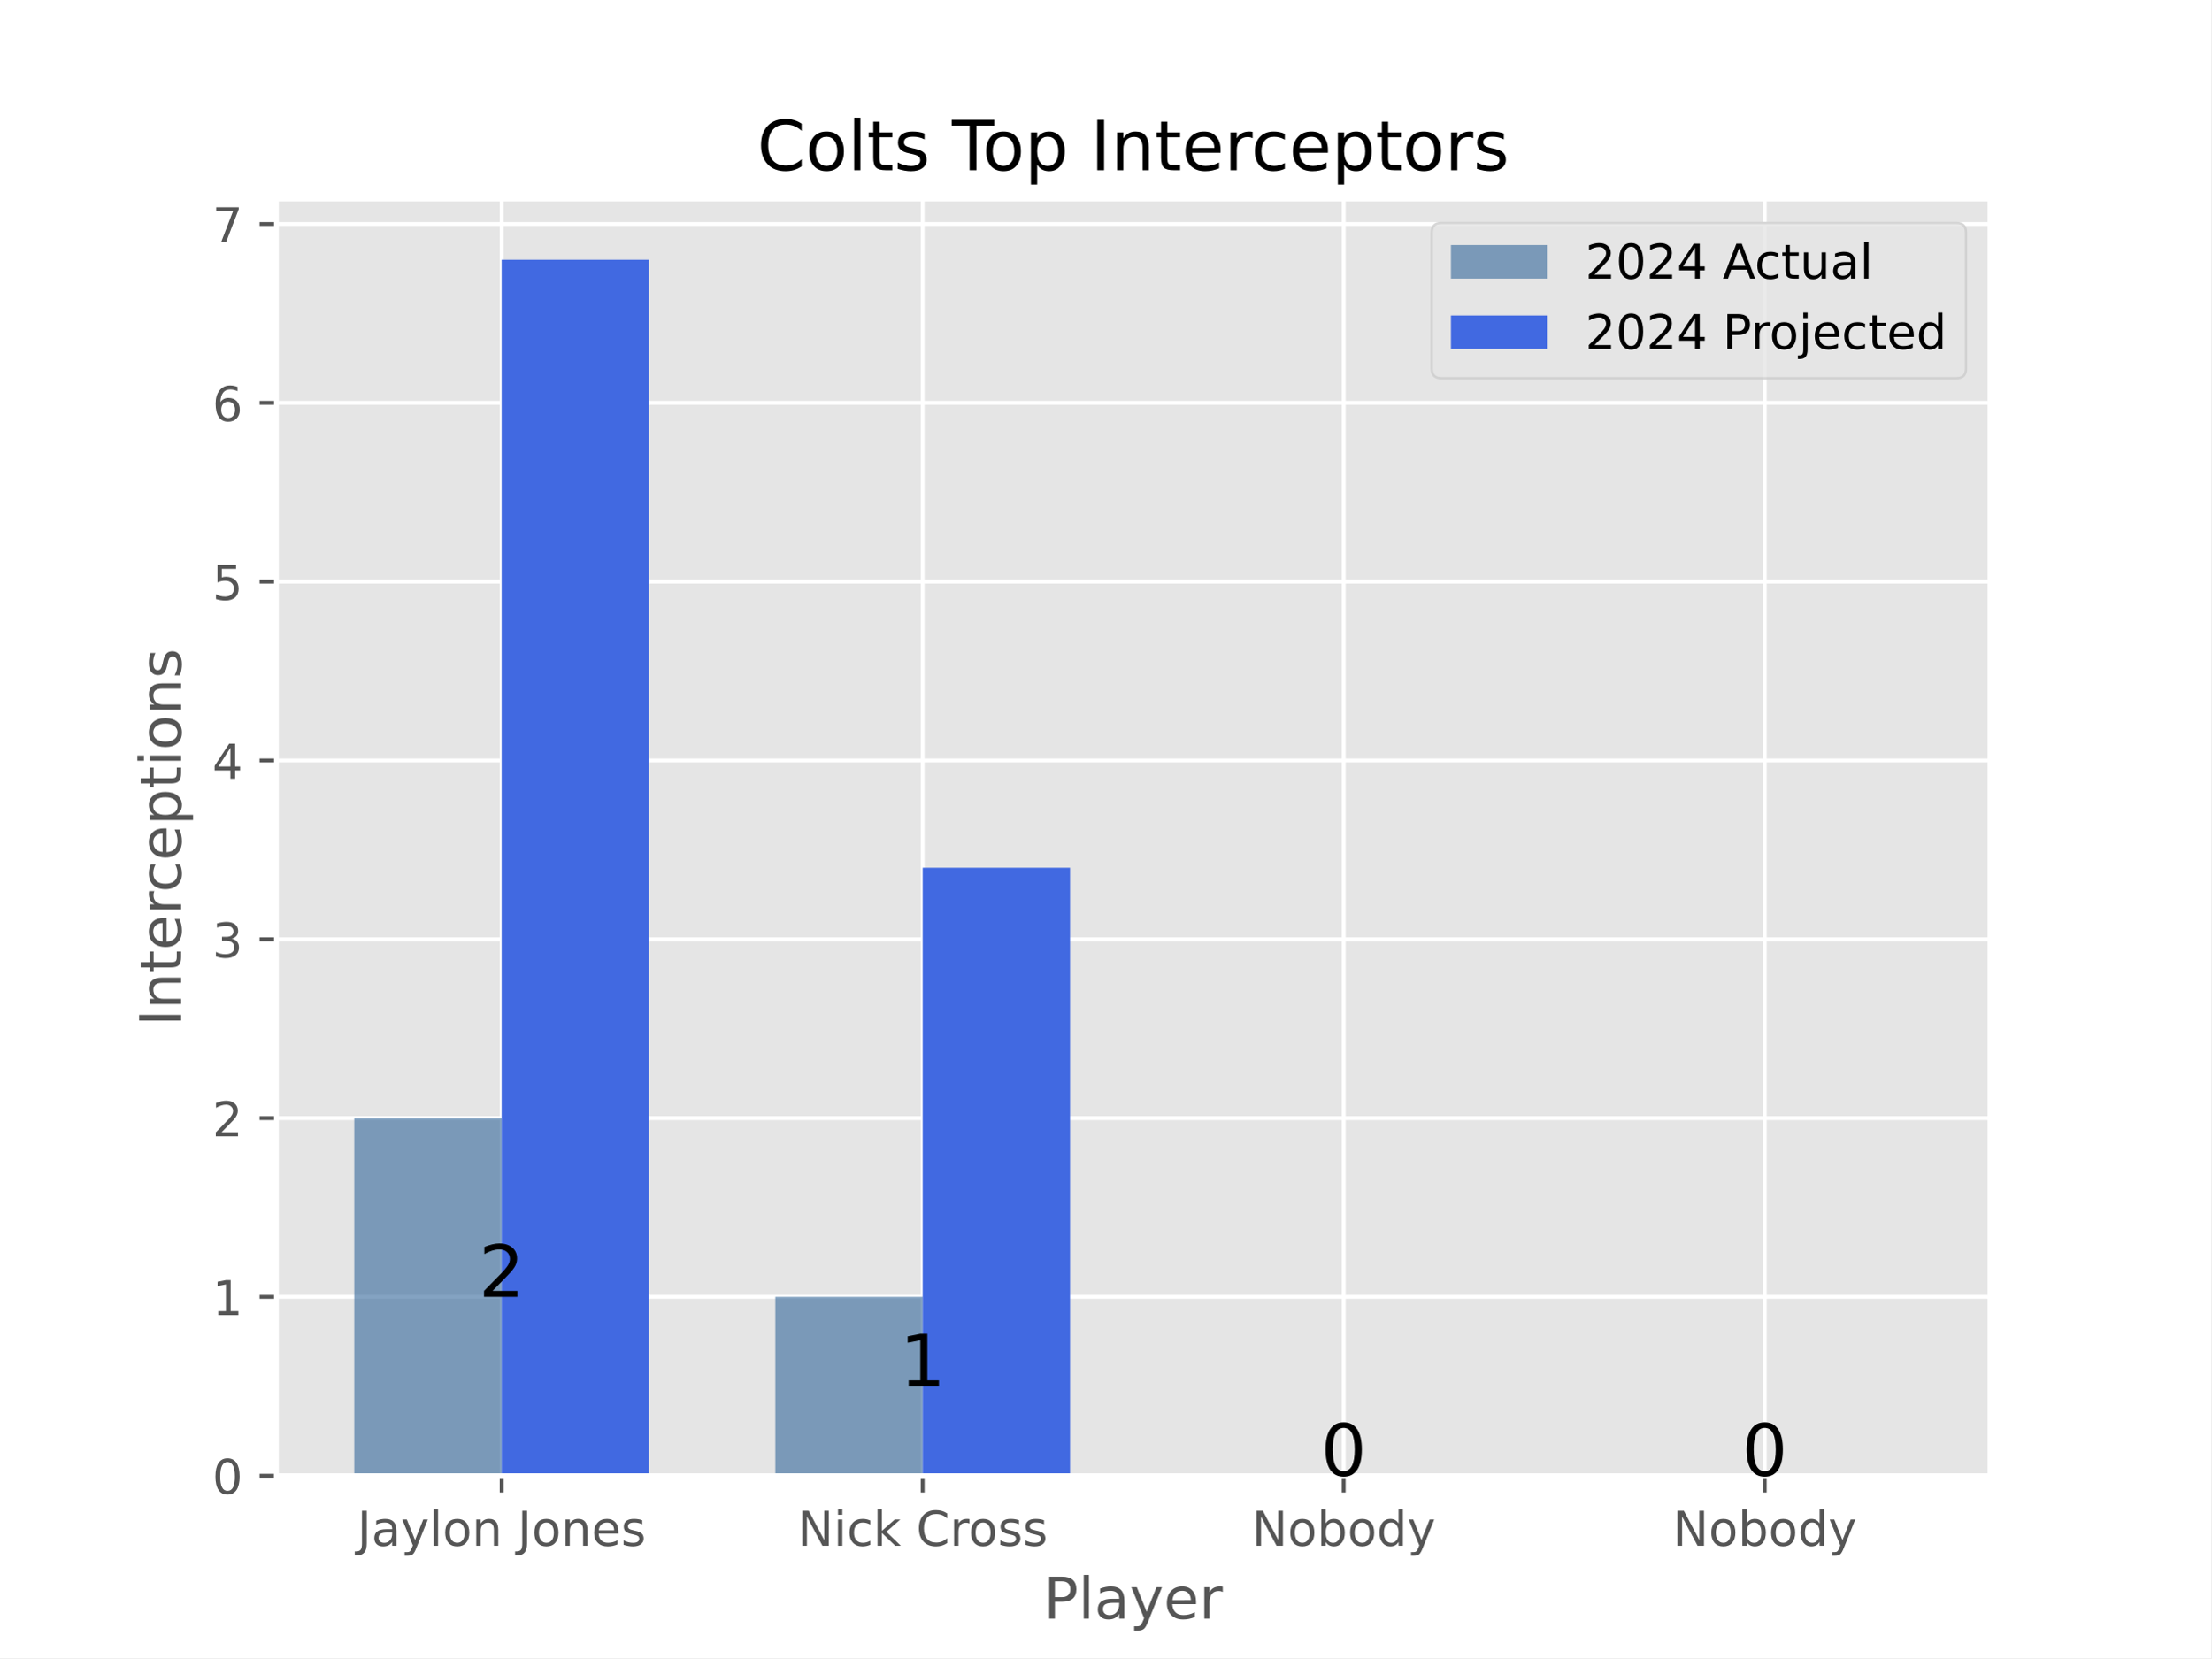
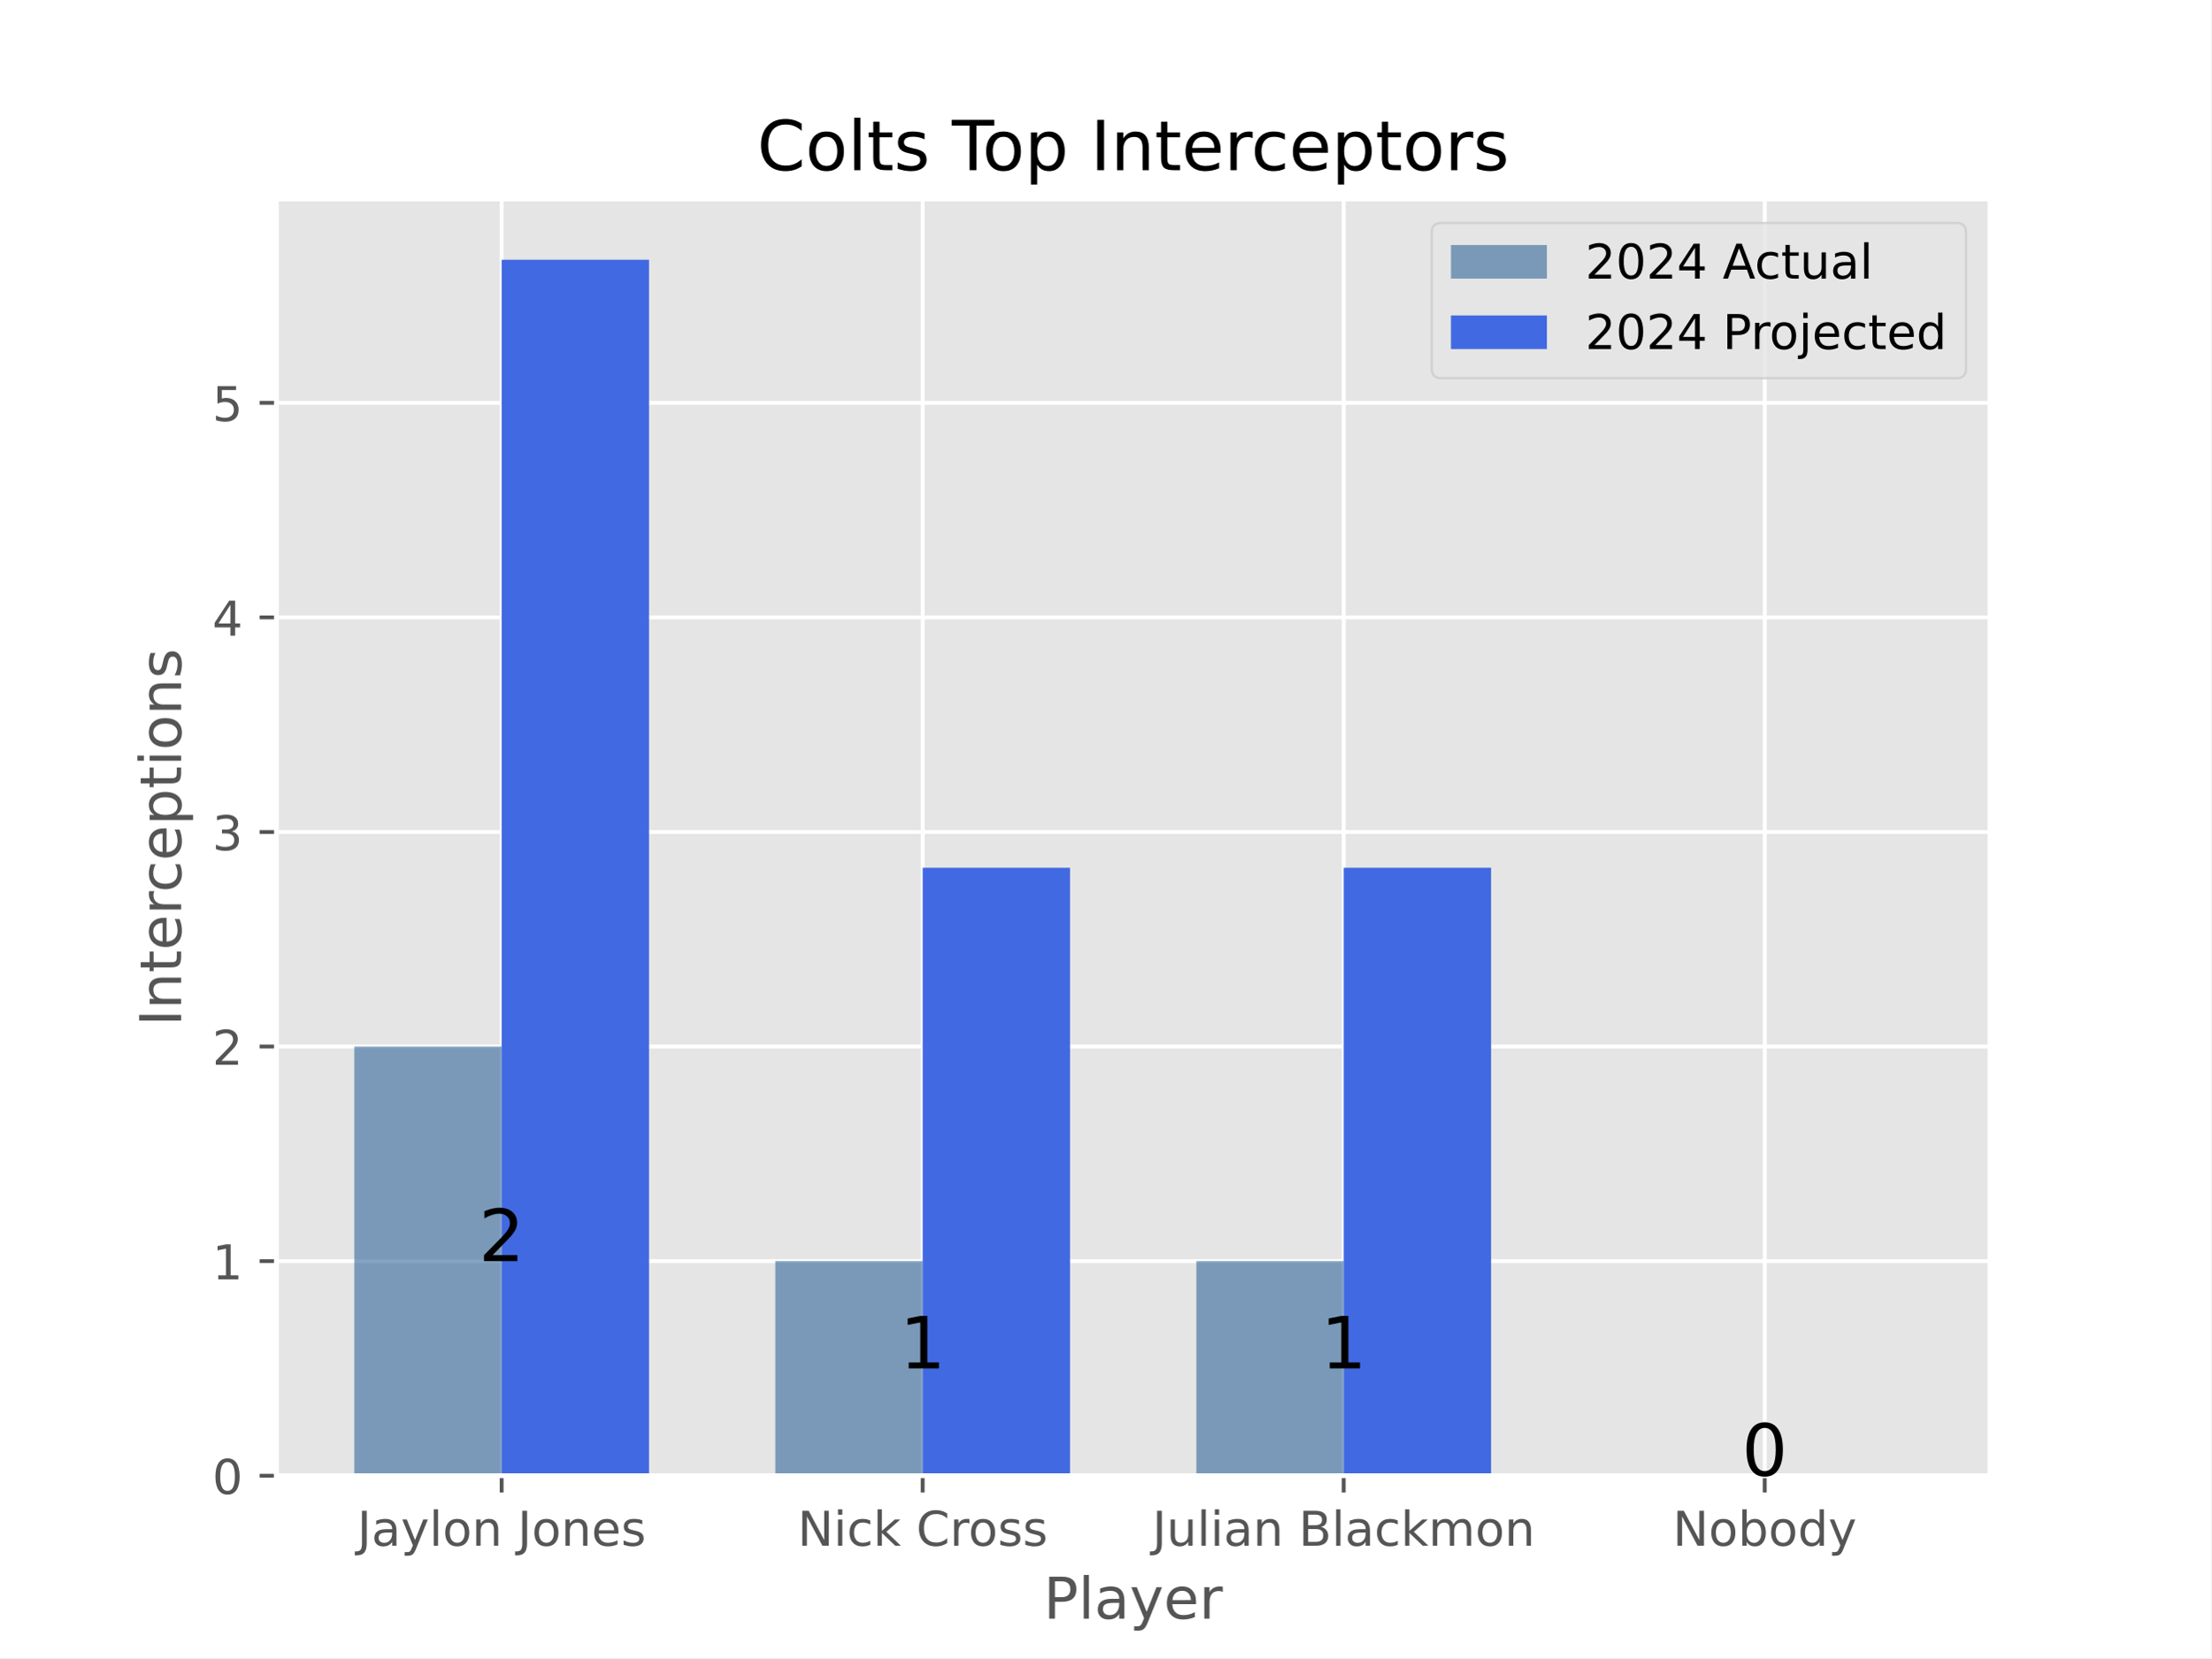
<svg xmlns="http://www.w3.org/2000/svg" xmlns:xlink="http://www.w3.org/1999/xlink" width="460.8pt" height="345.6pt" viewBox="0 0 460.8 345.6" version="1.1">
  <defs>
    <style type="text/css">*{stroke-linejoin: round; stroke-linecap: butt}</style>
  </defs>
  <g id="figure_1">
    <g id="patch_1">
      <path d="M 0 345.6  L 460.8 345.6  L 460.8 0  L 0 0  z " style="fill: #ffffff" />
    </g>
    <g id="axes_1">
      <g id="patch_2">
        <path d="M 57.6 307.584  L 414.72 307.584  L 414.72 41.472  L 57.6 41.472  z " style="fill: #e5e5e5" />
      </g>
      <g id="matplotlib.axis_1">
        <g id="xtick_1">
          <g id="line2d_1">
-             <path d="M 104.543 307.584  L 104.543 41.472  " clip-path="url(#pe5345d4853)" style="fill: none; stroke: #ffffff; stroke-width: 0.8; stroke-linecap: square" />
+             <path d="M 104.543 307.584  L 104.543 41.472  " clip-path="url(#pc93c27bb3d)" style="fill: none; stroke: #ffffff; stroke-width: 0.8; stroke-linecap: square" />
          </g>
          <g id="line2d_2">
            <defs>
-               <path id="m35e126833e" d="M 0 0  L 0 3.5  " style="stroke: #555555; stroke-width: 0.8" />
-             </defs>
-             <g>
-               <use xlink:href="#m35e126833e" x="104.543" y="307.584" style="fill: #555555; stroke: #555555; stroke-width: 0.8" />
+               <path id="mbdb9796c3b" d="M 0 0  L 0 3.5  " style="stroke: #555555; stroke-width: 0.8" />
+             </defs>
+             <g>
+               <use xlink:href="#mbdb9796c3b" x="104.543" y="307.584" style="fill: #555555; stroke: #555555; stroke-width: 0.8" />
            </g>
          </g>
          <g id="text_1">
            <g style="fill: #555555" transform="translate(74.45423 322.1824) scale(0.1 -0.1)">
              <defs>
                <path id="DejaVuSans-4a" d="M 628 4666  L 1259 4666  L 1259 325  Q 1259 -519 939 -900  Q 619 -1281 -91 -1281  L -331 -1281  L -331 -750  L -134 -750  Q 284 -750 456 -515  Q 628 -281 628 325  L 628 4666  z " transform="scale(0.015625)" />
                <path id="DejaVuSans-61" d="M 2194 1759  Q 1497 1759 1228 1600  Q 959 1441 959 1056  Q 959 750 1161 570  Q 1363 391 1709 391  Q 2188 391 2477 730  Q 2766 1069 2766 1631  L 2766 1759  L 2194 1759  z M 3341 1997  L 3341 0  L 2766 0  L 2766 531  Q 2569 213 2275 61  Q 1981 -91 1556 -91  Q 1019 -91 701 211  Q 384 513 384 1019  Q 384 1609 779 1909  Q 1175 2209 1959 2209  L 2766 2209  L 2766 2266  Q 2766 2663 2505 2880  Q 2244 3097 1772 3097  Q 1472 3097 1187 3025  Q 903 2953 641 2809  L 641 3341  Q 956 3463 1253 3523  Q 1550 3584 1831 3584  Q 2591 3584 2966 3190  Q 3341 2797 3341 1997  z " transform="scale(0.015625)" />
                <path id="DejaVuSans-79" d="M 2059 -325  Q 1816 -950 1584 -1140  Q 1353 -1331 966 -1331  L 506 -1331  L 506 -850  L 844 -850  Q 1081 -850 1212 -737  Q 1344 -625 1503 -206  L 1606 56  L 191 3500  L 800 3500  L 1894 763  L 2988 3500  L 3597 3500  L 2059 -325  z " transform="scale(0.015625)" />
                <path id="DejaVuSans-6c" d="M 603 4863  L 1178 4863  L 1178 0  L 603 0  L 603 4863  z " transform="scale(0.015625)" />
                <path id="DejaVuSans-6f" d="M 1959 3097  Q 1497 3097 1228 2736  Q 959 2375 959 1747  Q 959 1119 1226 758  Q 1494 397 1959 397  Q 2419 397 2687 759  Q 2956 1122 2956 1747  Q 2956 2369 2687 2733  Q 2419 3097 1959 3097  z M 1959 3584  Q 2709 3584 3137 3096  Q 3566 2609 3566 1747  Q 3566 888 3137 398  Q 2709 -91 1959 -91  Q 1206 -91 779 398  Q 353 888 353 1747  Q 353 2609 779 3096  Q 1206 3584 1959 3584  z " transform="scale(0.015625)" />
                <path id="DejaVuSans-6e" d="M 3513 2113  L 3513 0  L 2938 0  L 2938 2094  Q 2938 2591 2744 2837  Q 2550 3084 2163 3084  Q 1697 3084 1428 2787  Q 1159 2491 1159 1978  L 1159 0  L 581 0  L 581 3500  L 1159 3500  L 1159 2956  Q 1366 3272 1645 3428  Q 1925 3584 2291 3584  Q 2894 3584 3203 3211  Q 3513 2838 3513 2113  z " transform="scale(0.015625)" />
                <path id="DejaVuSans-20" transform="scale(0.015625)" />
                <path id="DejaVuSans-65" d="M 3597 1894  L 3597 1613  L 953 1613  Q 991 1019 1311 708  Q 1631 397 2203 397  Q 2534 397 2845 478  Q 3156 559 3463 722  L 3463 178  Q 3153 47 2828 -22  Q 2503 -91 2169 -91  Q 1331 -91 842 396  Q 353 884 353 1716  Q 353 2575 817 3079  Q 1281 3584 2069 3584  Q 2775 3584 3186 3129  Q 3597 2675 3597 1894  z M 3022 2063  Q 3016 2534 2758 2815  Q 2500 3097 2075 3097  Q 1594 3097 1305 2825  Q 1016 2553 972 2059  L 3022 2063  z " transform="scale(0.015625)" />
                <path id="DejaVuSans-73" d="M 2834 3397  L 2834 2853  Q 2591 2978 2328 3040  Q 2066 3103 1784 3103  Q 1356 3103 1142 2972  Q 928 2841 928 2578  Q 928 2378 1081 2264  Q 1234 2150 1697 2047  L 1894 2003  Q 2506 1872 2764 1633  Q 3022 1394 3022 966  Q 3022 478 2636 193  Q 2250 -91 1575 -91  Q 1294 -91 989 -36  Q 684 19 347 128  L 347 722  Q 666 556 975 473  Q 1284 391 1588 391  Q 1994 391 2212 530  Q 2431 669 2431 922  Q 2431 1156 2273 1281  Q 2116 1406 1581 1522  L 1381 1569  Q 847 1681 609 1914  Q 372 2147 372 2553  Q 372 3047 722 3315  Q 1072 3584 1716 3584  Q 2034 3584 2315 3537  Q 2597 3491 2834 3397  z " transform="scale(0.015625)" />
              </defs>
              <use xlink:href="#DejaVuSans-4a" />
              <use xlink:href="#DejaVuSans-61" x="29.492" />
              <use xlink:href="#DejaVuSans-79" x="90.771" />
              <use xlink:href="#DejaVuSans-6c" x="149.951" />
              <use xlink:href="#DejaVuSans-6f" x="177.734" />
              <use xlink:href="#DejaVuSans-6e" x="238.916" />
              <use xlink:href="#DejaVuSans-20" x="302.295" />
              <use xlink:href="#DejaVuSans-4a" x="334.082" />
              <use xlink:href="#DejaVuSans-6f" x="363.574" />
              <use xlink:href="#DejaVuSans-6e" x="424.756" />
              <use xlink:href="#DejaVuSans-65" x="488.135" />
              <use xlink:href="#DejaVuSans-73" x="549.658" />
            </g>
          </g>
        </g>
        <g id="xtick_2">
          <g id="line2d_3">
-             <path d="M 192.288 307.584  L 192.288 41.472  " clip-path="url(#pe5345d4853)" style="fill: none; stroke: #ffffff; stroke-width: 0.8; stroke-linecap: square" />
+             <path d="M 192.288 307.584  L 192.288 41.472  " clip-path="url(#pc93c27bb3d)" style="fill: none; stroke: #ffffff; stroke-width: 0.8; stroke-linecap: square" />
          </g>
          <g id="line2d_4">
            <g>
-               <use xlink:href="#m35e126833e" x="192.288" y="307.584" style="fill: #555555; stroke: #555555; stroke-width: 0.8" />
+               <use xlink:href="#mbdb9796c3b" x="192.288" y="307.584" style="fill: #555555; stroke: #555555; stroke-width: 0.8" />
            </g>
          </g>
          <g id="text_2">
            <g style="fill: #555555" transform="translate(166.2214 322.1824) scale(0.1 -0.1)">
              <defs>
                <path id="DejaVuSans-4e" d="M 628 4666  L 1478 4666  L 3547 763  L 3547 4666  L 4159 4666  L 4159 0  L 3309 0  L 1241 3903  L 1241 0  L 628 0  L 628 4666  z " transform="scale(0.015625)" />
                <path id="DejaVuSans-69" d="M 603 3500  L 1178 3500  L 1178 0  L 603 0  L 603 3500  z M 603 4863  L 1178 4863  L 1178 4134  L 603 4134  L 603 4863  z " transform="scale(0.015625)" />
                <path id="DejaVuSans-63" d="M 3122 3366  L 3122 2828  Q 2878 2963 2633 3030  Q 2388 3097 2138 3097  Q 1578 3097 1268 2742  Q 959 2388 959 1747  Q 959 1106 1268 751  Q 1578 397 2138 397  Q 2388 397 2633 464  Q 2878 531 3122 666  L 3122 134  Q 2881 22 2623 -34  Q 2366 -91 2075 -91  Q 1284 -91 818 406  Q 353 903 353 1747  Q 353 2603 823 3093  Q 1294 3584 2113 3584  Q 2378 3584 2631 3529  Q 2884 3475 3122 3366  z " transform="scale(0.015625)" />
                <path id="DejaVuSans-6b" d="M 581 4863  L 1159 4863  L 1159 1991  L 2875 3500  L 3609 3500  L 1753 1863  L 3688 0  L 2938 0  L 1159 1709  L 1159 0  L 581 0  L 581 4863  z " transform="scale(0.015625)" />
                <path id="DejaVuSans-43" d="M 4122 4306  L 4122 3641  Q 3803 3938 3442 4084  Q 3081 4231 2675 4231  Q 1875 4231 1450 3742  Q 1025 3253 1025 2328  Q 1025 1406 1450 917  Q 1875 428 2675 428  Q 3081 428 3442 575  Q 3803 722 4122 1019  L 4122 359  Q 3791 134 3420 21  Q 3050 -91 2638 -91  Q 1578 -91 968 557  Q 359 1206 359 2328  Q 359 3453 968 4101  Q 1578 4750 2638 4750  Q 3056 4750 3426 4639  Q 3797 4528 4122 4306  z " transform="scale(0.015625)" />
                <path id="DejaVuSans-72" d="M 2631 2963  Q 2534 3019 2420 3045  Q 2306 3072 2169 3072  Q 1681 3072 1420 2755  Q 1159 2438 1159 1844  L 1159 0  L 581 0  L 581 3500  L 1159 3500  L 1159 2956  Q 1341 3275 1631 3429  Q 1922 3584 2338 3584  Q 2397 3584 2469 3576  Q 2541 3569 2628 3553  L 2631 2963  z " transform="scale(0.015625)" />
              </defs>
              <use xlink:href="#DejaVuSans-4e" />
              <use xlink:href="#DejaVuSans-69" x="74.805" />
              <use xlink:href="#DejaVuSans-63" x="102.588" />
              <use xlink:href="#DejaVuSans-6b" x="157.568" />
              <use xlink:href="#DejaVuSans-20" x="215.479" />
              <use xlink:href="#DejaVuSans-43" x="247.266" />
              <use xlink:href="#DejaVuSans-72" x="317.09" />
              <use xlink:href="#DejaVuSans-6f" x="355.953" />
              <use xlink:href="#DejaVuSans-73" x="417.135" />
              <use xlink:href="#DejaVuSans-73" x="469.234" />
            </g>
          </g>
        </g>
        <g id="xtick_3">
          <g id="line2d_5">
-             <path d="M 280.032 307.584  L 280.032 41.472  " clip-path="url(#pe5345d4853)" style="fill: none; stroke: #ffffff; stroke-width: 0.8; stroke-linecap: square" />
+             <path d="M 280.032 307.584  L 280.032 41.472  " clip-path="url(#pc93c27bb3d)" style="fill: none; stroke: #ffffff; stroke-width: 0.8; stroke-linecap: square" />
          </g>
          <g id="line2d_6">
            <g>
-               <use xlink:href="#m35e126833e" x="280.032" y="307.584" style="fill: #555555; stroke: #555555; stroke-width: 0.8" />
+               <use xlink:href="#mbdb9796c3b" x="280.032" y="307.584" style="fill: #555555; stroke: #555555; stroke-width: 0.8" />
            </g>
          </g>
          <g id="text_3">
-             <g style="fill: #555555" transform="translate(260.865 322.1824) scale(0.1 -0.1)">
+             <g style="fill: #555555" transform="translate(240.1619 322.1824) scale(0.1 -0.1)">
+               <defs>
+                 <path id="DejaVuSans-75" d="M 544 1381  L 544 3500  L 1119 3500  L 1119 1403  Q 1119 906 1312 657  Q 1506 409 1894 409  Q 2359 409 2629 706  Q 2900 1003 2900 1516  L 2900 3500  L 3475 3500  L 3475 0  L 2900 0  L 2900 538  Q 2691 219 2414 64  Q 2138 -91 1772 -91  Q 1169 -91 856 284  Q 544 659 544 1381  z M 1991 3584  L 1991 3584  z " transform="scale(0.015625)" />
+                 <path id="DejaVuSans-42" d="M 1259 2228  L 1259 519  L 2272 519  Q 2781 519 3026 730  Q 3272 941 3272 1375  Q 3272 1813 3026 2020  Q 2781 2228 2272 2228  L 1259 2228  z M 1259 4147  L 1259 2741  L 2194 2741  Q 2656 2741 2882 2914  Q 3109 3088 3109 3444  Q 3109 3797 2882 3972  Q 2656 4147 2194 4147  L 1259 4147  z M 628 4666  L 2241 4666  Q 2963 4666 3353 4366  Q 3744 4066 3744 3513  Q 3744 3084 3544 2831  Q 3344 2578 2956 2516  Q 3422 2416 3680 2098  Q 3938 1781 3938 1306  Q 3938 681 3513 340  Q 3088 0 2303 0  L 628 0  L 628 4666  z " transform="scale(0.015625)" />
+                 <path id="DejaVuSans-6d" d="M 3328 2828  Q 3544 3216 3844 3400  Q 4144 3584 4550 3584  Q 5097 3584 5394 3201  Q 5691 2819 5691 2113  L 5691 0  L 5113 0  L 5113 2094  Q 5113 2597 4934 2840  Q 4756 3084 4391 3084  Q 3944 3084 3684 2787  Q 3425 2491 3425 1978  L 3425 0  L 2847 0  L 2847 2094  Q 2847 2600 2669 2842  Q 2491 3084 2119 3084  Q 1678 3084 1418 2786  Q 1159 2488 1159 1978  L 1159 0  L 581 0  L 581 3500  L 1159 3500  L 1159 2956  Q 1356 3278 1631 3431  Q 1906 3584 2284 3584  Q 2666 3584 2933 3390  Q 3200 3197 3328 2828  z " transform="scale(0.015625)" />
+               </defs>
+               <use xlink:href="#DejaVuSans-4a" />
+               <use xlink:href="#DejaVuSans-75" x="29.492" />
+               <use xlink:href="#DejaVuSans-6c" x="92.871" />
+               <use xlink:href="#DejaVuSans-69" x="120.654" />
+               <use xlink:href="#DejaVuSans-61" x="148.438" />
+               <use xlink:href="#DejaVuSans-6e" x="209.717" />
+               <use xlink:href="#DejaVuSans-20" x="273.096" />
+               <use xlink:href="#DejaVuSans-42" x="304.883" />
+               <use xlink:href="#DejaVuSans-6c" x="373.486" />
+               <use xlink:href="#DejaVuSans-61" x="401.27" />
+               <use xlink:href="#DejaVuSans-63" x="462.549" />
+               <use xlink:href="#DejaVuSans-6b" x="517.529" />
+               <use xlink:href="#DejaVuSans-6d" x="575.439" />
+               <use xlink:href="#DejaVuSans-6f" x="672.852" />
+               <use xlink:href="#DejaVuSans-6e" x="734.033" />
+             </g>
+           </g>
+         </g>
+         <g id="xtick_4">
+           <g id="line2d_7">
+             <path d="M 367.777 307.584  L 367.777 41.472  " clip-path="url(#pc93c27bb3d)" style="fill: none; stroke: #ffffff; stroke-width: 0.8; stroke-linecap: square" />
+           </g>
+           <g id="line2d_8">
+             <g>
+               <use xlink:href="#mbdb9796c3b" x="367.777" y="307.584" style="fill: #555555; stroke: #555555; stroke-width: 0.8" />
+             </g>
+           </g>
+           <g id="text_4">
+             <g style="fill: #555555" transform="translate(348.6095 322.1824) scale(0.1 -0.1)">
              <defs>
                <path id="DejaVuSans-62" d="M 3116 1747  Q 3116 2381 2855 2742  Q 2594 3103 2138 3103  Q 1681 3103 1420 2742  Q 1159 2381 1159 1747  Q 1159 1113 1420 752  Q 1681 391 2138 391  Q 2594 391 2855 752  Q 3116 1113 3116 1747  z M 1159 2969  Q 1341 3281 1617 3432  Q 1894 3584 2278 3584  Q 2916 3584 3314 3078  Q 3713 2572 3713 1747  Q 3713 922 3314 415  Q 2916 -91 2278 -91  Q 1894 -91 1617 61  Q 1341 213 1159 525  L 1159 0  L 581 0  L 581 4863  L 1159 4863  L 1159 2969  z " transform="scale(0.015625)" />
                <path id="DejaVuSans-64" d="M 2906 2969  L 2906 4863  L 3481 4863  L 3481 0  L 2906 0  L 2906 525  Q 2725 213 2448 61  Q 2172 -91 1784 -91  Q 1150 -91 751 415  Q 353 922 353 1747  Q 353 2572 751 3078  Q 1150 3584 1784 3584  Q 2172 3584 2448 3432  Q 2725 3281 2906 2969  z M 947 1747  Q 947 1113 1208 752  Q 1469 391 1925 391  Q 2381 391 2643 752  Q 2906 1113 2906 1747  Q 2906 2381 2643 2742  Q 2381 3103 1925 3103  Q 1469 3103 1208 2742  Q 947 2381 947 1747  z " transform="scale(0.015625)" />
              </defs>
              <use xlink:href="#DejaVuSans-4e" />
              <use xlink:href="#DejaVuSans-6f" x="74.805" />
              <use xlink:href="#DejaVuSans-62" x="135.986" />
              <use xlink:href="#DejaVuSans-6f" x="199.463" />
              <use xlink:href="#DejaVuSans-64" x="260.645" />
              <use xlink:href="#DejaVuSans-79" x="324.121" />
            </g>
          </g>
        </g>
-         <g id="xtick_4">
-           <g id="line2d_7">
-             <path d="M 367.777 307.584  L 367.777 41.472  " clip-path="url(#pe5345d4853)" style="fill: none; stroke: #ffffff; stroke-width: 0.8; stroke-linecap: square" />
-           </g>
-           <g id="line2d_8">
-             <g>
-               <use xlink:href="#m35e126833e" x="367.777" y="307.584" style="fill: #555555; stroke: #555555; stroke-width: 0.8" />
-             </g>
-           </g>
-           <g id="text_4">
-             <g style="fill: #555555" transform="translate(348.6095 322.1824) scale(0.1 -0.1)">
-               <use xlink:href="#DejaVuSans-4e" />
-               <use xlink:href="#DejaVuSans-6f" x="74.805" />
-               <use xlink:href="#DejaVuSans-62" x="135.986" />
-               <use xlink:href="#DejaVuSans-6f" x="199.463" />
-               <use xlink:href="#DejaVuSans-64" x="260.645" />
-               <use xlink:href="#DejaVuSans-79" x="324.121" />
-             </g>
-           </g>
-         </g>
        <g id="text_5">
          <g style="fill: #555555" transform="translate(217.4888 337.3802) scale(0.12 -0.12)">
            <defs>
              <path id="DejaVuSans-50" d="M 1259 4147  L 1259 2394  L 2053 2394  Q 2494 2394 2734 2622  Q 2975 2850 2975 3272  Q 2975 3691 2734 3919  Q 2494 4147 2053 4147  L 1259 4147  z M 628 4666  L 2053 4666  Q 2838 4666 3239 4311  Q 3641 3956 3641 3272  Q 3641 2581 3239 2228  Q 2838 1875 2053 1875  L 1259 1875  L 1259 0  L 628 0  L 628 4666  z " transform="scale(0.015625)" />
            </defs>
            <use xlink:href="#DejaVuSans-50" />
            <use xlink:href="#DejaVuSans-6c" x="60.303" />
            <use xlink:href="#DejaVuSans-61" x="88.086" />
            <use xlink:href="#DejaVuSans-79" x="149.365" />
            <use xlink:href="#DejaVuSans-65" x="208.545" />
            <use xlink:href="#DejaVuSans-72" x="270.068" />
          </g>
        </g>
      </g>
      <g id="matplotlib.axis_2">
        <g id="ytick_1">
          <g id="line2d_9">
-             <path d="M 57.6 307.584  L 414.72 307.584  " clip-path="url(#pe5345d4853)" style="fill: none; stroke: #ffffff; stroke-width: 0.8; stroke-linecap: square" />
+             <path d="M 57.6 307.584  L 414.72 307.584  " clip-path="url(#pc93c27bb3d)" style="fill: none; stroke: #ffffff; stroke-width: 0.8; stroke-linecap: square" />
          </g>
          <g id="line2d_10">
            <defs>
-               <path id="m0c84b6f5f1" d="M 0 0  L -3.5 0  " style="stroke: #555555; stroke-width: 0.8" />
-             </defs>
-             <g>
-               <use xlink:href="#m0c84b6f5f1" x="57.6" y="307.584" style="fill: #555555; stroke: #555555; stroke-width: 0.8" />
+               <path id="mb658adc30a" d="M 0 0  L -3.5 0  " style="stroke: #555555; stroke-width: 0.8" />
+             </defs>
+             <g>
+               <use xlink:href="#mb658adc30a" x="57.6" y="307.584" style="fill: #555555; stroke: #555555; stroke-width: 0.8" />
            </g>
          </g>
          <g id="text_6">
            <g style="fill: #555555" transform="translate(44.2375 311.3832) scale(0.1 -0.1)">
              <defs>
                <path id="DejaVuSans-30" d="M 2034 4250  Q 1547 4250 1301 3770  Q 1056 3291 1056 2328  Q 1056 1369 1301 889  Q 1547 409 2034 409  Q 2525 409 2770 889  Q 3016 1369 3016 2328  Q 3016 3291 2770 3770  Q 2525 4250 2034 4250  z M 2034 4750  Q 2819 4750 3233 4129  Q 3647 3509 3647 2328  Q 3647 1150 3233 529  Q 2819 -91 2034 -91  Q 1250 -91 836 529  Q 422 1150 422 2328  Q 422 3509 836 4129  Q 1250 4750 2034 4750  z " transform="scale(0.015625)" />
              </defs>
              <use xlink:href="#DejaVuSans-30" />
            </g>
          </g>
        </g>
        <g id="ytick_2">
          <g id="line2d_11">
-             <path d="M 57.6 270.313  L 414.72 270.313  " clip-path="url(#pe5345d4853)" style="fill: none; stroke: #ffffff; stroke-width: 0.8; stroke-linecap: square" />
+             <path d="M 57.6 262.859  L 414.72 262.859  " clip-path="url(#pc93c27bb3d)" style="fill: none; stroke: #ffffff; stroke-width: 0.8; stroke-linecap: square" />
          </g>
          <g id="line2d_12">
            <g>
-               <use xlink:href="#m0c84b6f5f1" x="57.6" y="270.313" style="fill: #555555; stroke: #555555; stroke-width: 0.8" />
+               <use xlink:href="#mb658adc30a" x="57.6" y="262.859" style="fill: #555555; stroke: #555555; stroke-width: 0.8" />
            </g>
          </g>
          <g id="text_7">
-             <g style="fill: #555555" transform="translate(44.2375 274.1126) scale(0.1 -0.1)">
+             <g style="fill: #555555" transform="translate(44.2375 266.6585) scale(0.1 -0.1)">
              <defs>
                <path id="DejaVuSans-31" d="M 794 531  L 1825 531  L 1825 4091  L 703 3866  L 703 4441  L 1819 4666  L 2450 4666  L 2450 531  L 3481 531  L 3481 0  L 794 0  L 794 531  z " transform="scale(0.015625)" />
              </defs>
              <use xlink:href="#DejaVuSans-31" />
            </g>
          </g>
        </g>
        <g id="ytick_3">
          <g id="line2d_13">
-             <path d="M 57.6 233.043  L 414.72 233.043  " clip-path="url(#pe5345d4853)" style="fill: none; stroke: #ffffff; stroke-width: 0.8; stroke-linecap: square" />
+             <path d="M 57.6 218.135  L 414.72 218.135  " clip-path="url(#pc93c27bb3d)" style="fill: none; stroke: #ffffff; stroke-width: 0.8; stroke-linecap: square" />
          </g>
          <g id="line2d_14">
            <g>
-               <use xlink:href="#m0c84b6f5f1" x="57.6" y="233.043" style="fill: #555555; stroke: #555555; stroke-width: 0.8" />
+               <use xlink:href="#mb658adc30a" x="57.6" y="218.135" style="fill: #555555; stroke: #555555; stroke-width: 0.8" />
            </g>
          </g>
          <g id="text_8">
-             <g style="fill: #555555" transform="translate(44.2375 236.842) scale(0.1 -0.1)">
+             <g style="fill: #555555" transform="translate(44.2375 221.9338) scale(0.1 -0.1)">
              <defs>
                <path id="DejaVuSans-32" d="M 1228 531  L 3431 531  L 3431 0  L 469 0  L 469 531  Q 828 903 1448 1529  Q 2069 2156 2228 2338  Q 2531 2678 2651 2914  Q 2772 3150 2772 3378  Q 2772 3750 2511 3984  Q 2250 4219 1831 4219  Q 1534 4219 1204 4116  Q 875 4013 500 3803  L 500 4441  Q 881 4594 1212 4672  Q 1544 4750 1819 4750  Q 2544 4750 2975 4387  Q 3406 4025 3406 3419  Q 3406 3131 3298 2873  Q 3191 2616 2906 2266  Q 2828 2175 2409 1742  Q 1991 1309 1228 531  z " transform="scale(0.015625)" />
              </defs>
              <use xlink:href="#DejaVuSans-32" />
            </g>
          </g>
        </g>
        <g id="ytick_4">
          <g id="line2d_15">
-             <path d="M 57.6 195.772  L 414.72 195.772  " clip-path="url(#pe5345d4853)" style="fill: none; stroke: #ffffff; stroke-width: 0.8; stroke-linecap: square" />
+             <path d="M 57.6 173.41  L 414.72 173.41  " clip-path="url(#pc93c27bb3d)" style="fill: none; stroke: #ffffff; stroke-width: 0.8; stroke-linecap: square" />
          </g>
          <g id="line2d_16">
            <g>
-               <use xlink:href="#m0c84b6f5f1" x="57.6" y="195.772" style="fill: #555555; stroke: #555555; stroke-width: 0.8" />
+               <use xlink:href="#mb658adc30a" x="57.6" y="173.41" style="fill: #555555; stroke: #555555; stroke-width: 0.8" />
            </g>
          </g>
          <g id="text_9">
-             <g style="fill: #555555" transform="translate(44.2375 199.5715) scale(0.1 -0.1)">
+             <g style="fill: #555555" transform="translate(44.2375 177.2091) scale(0.1 -0.1)">
              <defs>
                <path id="DejaVuSans-33" d="M 2597 2516  Q 3050 2419 3304 2112  Q 3559 1806 3559 1356  Q 3559 666 3084 287  Q 2609 -91 1734 -91  Q 1441 -91 1130 -33  Q 819 25 488 141  L 488 750  Q 750 597 1062 519  Q 1375 441 1716 441  Q 2309 441 2620 675  Q 2931 909 2931 1356  Q 2931 1769 2642 2001  Q 2353 2234 1838 2234  L 1294 2234  L 1294 2753  L 1863 2753  Q 2328 2753 2575 2939  Q 2822 3125 2822 3475  Q 2822 3834 2567 4026  Q 2313 4219 1838 4219  Q 1578 4219 1281 4162  Q 984 4106 628 3988  L 628 4550  Q 988 4650 1302 4700  Q 1616 4750 1894 4750  Q 2613 4750 3031 4423  Q 3450 4097 3450 3541  Q 3450 3153 3228 2886  Q 3006 2619 2597 2516  z " transform="scale(0.015625)" />
              </defs>
              <use xlink:href="#DejaVuSans-33" />
            </g>
          </g>
        </g>
        <g id="ytick_5">
          <g id="line2d_17">
-             <path d="M 57.6 158.502  L 414.72 158.502  " clip-path="url(#pe5345d4853)" style="fill: none; stroke: #ffffff; stroke-width: 0.8; stroke-linecap: square" />
+             <path d="M 57.6 128.685  L 414.72 128.685  " clip-path="url(#pc93c27bb3d)" style="fill: none; stroke: #ffffff; stroke-width: 0.8; stroke-linecap: square" />
          </g>
          <g id="line2d_18">
            <g>
-               <use xlink:href="#m0c84b6f5f1" x="57.6" y="158.502" style="fill: #555555; stroke: #555555; stroke-width: 0.8" />
+               <use xlink:href="#mb658adc30a" x="57.6" y="128.685" style="fill: #555555; stroke: #555555; stroke-width: 0.8" />
            </g>
          </g>
          <g id="text_10">
-             <g style="fill: #555555" transform="translate(44.2375 162.3009) scale(0.1 -0.1)">
+             <g style="fill: #555555" transform="translate(44.2375 132.4844) scale(0.1 -0.1)">
              <defs>
                <path id="DejaVuSans-34" d="M 2419 4116  L 825 1625  L 2419 1625  L 2419 4116  z M 2253 4666  L 3047 4666  L 3047 1625  L 3713 1625  L 3713 1100  L 3047 1100  L 3047 0  L 2419 0  L 2419 1100  L 313 1100  L 313 1709  L 2253 4666  z " transform="scale(0.015625)" />
              </defs>
              <use xlink:href="#DejaVuSans-34" />
            </g>
          </g>
        </g>
        <g id="ytick_6">
          <g id="line2d_19">
-             <path d="M 57.6 121.231  L 414.72 121.231  " clip-path="url(#pe5345d4853)" style="fill: none; stroke: #ffffff; stroke-width: 0.8; stroke-linecap: square" />
+             <path d="M 57.6 83.96  L 414.72 83.96  " clip-path="url(#pc93c27bb3d)" style="fill: none; stroke: #ffffff; stroke-width: 0.8; stroke-linecap: square" />
          </g>
          <g id="line2d_20">
            <g>
-               <use xlink:href="#m0c84b6f5f1" x="57.6" y="121.231" style="fill: #555555; stroke: #555555; stroke-width: 0.8" />
+               <use xlink:href="#mb658adc30a" x="57.6" y="83.96" style="fill: #555555; stroke: #555555; stroke-width: 0.8" />
            </g>
          </g>
          <g id="text_11">
-             <g style="fill: #555555" transform="translate(44.2375 125.0303) scale(0.1 -0.1)">
+             <g style="fill: #555555" transform="translate(44.2375 87.75969) scale(0.1 -0.1)">
              <defs>
                <path id="DejaVuSans-35" d="M 691 4666  L 3169 4666  L 3169 4134  L 1269 4134  L 1269 2991  Q 1406 3038 1543 3061  Q 1681 3084 1819 3084  Q 2600 3084 3056 2656  Q 3513 2228 3513 1497  Q 3513 744 3044 326  Q 2575 -91 1722 -91  Q 1428 -91 1123 -41  Q 819 9 494 109  L 494 744  Q 775 591 1075 516  Q 1375 441 1709 441  Q 2250 441 2565 725  Q 2881 1009 2881 1497  Q 2881 1984 2565 2268  Q 2250 2553 1709 2553  Q 1456 2553 1204 2497  Q 953 2441 691 2322  L 691 4666  z " transform="scale(0.015625)" />
              </defs>
              <use xlink:href="#DejaVuSans-35" />
            </g>
          </g>
        </g>
-         <g id="ytick_7">
-           <g id="line2d_21">
-             <path d="M 57.6 83.96  L 414.72 83.96  " clip-path="url(#pe5345d4853)" style="fill: none; stroke: #ffffff; stroke-width: 0.8; stroke-linecap: square" />
-           </g>
-           <g id="line2d_22">
-             <g>
-               <use xlink:href="#m0c84b6f5f1" x="57.6" y="83.96" style="fill: #555555; stroke: #555555; stroke-width: 0.8" />
-             </g>
-           </g>
-           <g id="text_12">
-             <g style="fill: #555555" transform="translate(44.2375 87.75969) scale(0.1 -0.1)">
-               <defs>
-                 <path id="DejaVuSans-36" d="M 2113 2584  Q 1688 2584 1439 2293  Q 1191 2003 1191 1497  Q 1191 994 1439 701  Q 1688 409 2113 409  Q 2538 409 2786 701  Q 3034 994 3034 1497  Q 3034 2003 2786 2293  Q 2538 2584 2113 2584  z M 3366 4563  L 3366 3988  Q 3128 4100 2886 4159  Q 2644 4219 2406 4219  Q 1781 4219 1451 3797  Q 1122 3375 1075 2522  Q 1259 2794 1537 2939  Q 1816 3084 2150 3084  Q 2853 3084 3261 2657  Q 3669 2231 3669 1497  Q 3669 778 3244 343  Q 2819 -91 2113 -91  Q 1303 -91 875 529  Q 447 1150 447 2328  Q 447 3434 972 4092  Q 1497 4750 2381 4750  Q 2619 4750 2861 4703  Q 3103 4656 3366 4563  z " transform="scale(0.015625)" />
-               </defs>
-               <use xlink:href="#DejaVuSans-36" />
-             </g>
-           </g>
-         </g>
-         <g id="ytick_8">
-           <g id="line2d_23">
-             <path d="M 57.6 46.69  L 414.72 46.69  " clip-path="url(#pe5345d4853)" style="fill: none; stroke: #ffffff; stroke-width: 0.8; stroke-linecap: square" />
-           </g>
-           <g id="line2d_24">
-             <g>
-               <use xlink:href="#m0c84b6f5f1" x="57.6" y="46.69" style="fill: #555555; stroke: #555555; stroke-width: 0.8" />
-             </g>
-           </g>
-           <g id="text_13">
-             <g style="fill: #555555" transform="translate(44.2375 50.4891) scale(0.1 -0.1)">
-               <defs>
-                 <path id="DejaVuSans-37" d="M 525 4666  L 3525 4666  L 3525 4397  L 1831 0  L 1172 0  L 2766 4134  L 525 4134  L 525 4666  z " transform="scale(0.015625)" />
-               </defs>
-               <use xlink:href="#DejaVuSans-37" />
-             </g>
-           </g>
-         </g>
-         <g id="text_14">
+         <g id="text_12">
          <g style="fill: #555555" transform="translate(37.74188 213.8946) rotate(-90) scale(0.12 -0.12)">
            <defs>
              <path id="DejaVuSans-49" d="M 628 4666  L 1259 4666  L 1259 0  L 628 0  L 628 4666  z " transform="scale(0.015625)" />
              <path id="DejaVuSans-74" d="M 1172 4494  L 1172 3500  L 2356 3500  L 2356 3053  L 1172 3053  L 1172 1153  Q 1172 725 1289 603  Q 1406 481 1766 481  L 2356 481  L 2356 0  L 1766 0  Q 1100 0 847 248  Q 594 497 594 1153  L 594 3053  L 172 3053  L 172 3500  L 594 3500  L 594 4494  L 1172 4494  z " transform="scale(0.015625)" />
              <path id="DejaVuSans-70" d="M 1159 525  L 1159 -1331  L 581 -1331  L 581 3500  L 1159 3500  L 1159 2969  Q 1341 3281 1617 3432  Q 1894 3584 2278 3584  Q 2916 3584 3314 3078  Q 3713 2572 3713 1747  Q 3713 922 3314 415  Q 2916 -91 2278 -91  Q 1894 -91 1617 61  Q 1341 213 1159 525  z M 3116 1747  Q 3116 2381 2855 2742  Q 2594 3103 2138 3103  Q 1681 3103 1420 2742  Q 1159 2381 1159 1747  Q 1159 1113 1420 752  Q 1681 391 2138 391  Q 2594 391 2855 752  Q 3116 1113 3116 1747  z " transform="scale(0.015625)" />
            </defs>
            <use xlink:href="#DejaVuSans-49" />
            <use xlink:href="#DejaVuSans-6e" x="29.492" />
            <use xlink:href="#DejaVuSans-74" x="92.871" />
            <use xlink:href="#DejaVuSans-65" x="132.08" />
            <use xlink:href="#DejaVuSans-72" x="193.604" />
            <use xlink:href="#DejaVuSans-63" x="232.467" />
            <use xlink:href="#DejaVuSans-65" x="287.447" />
            <use xlink:href="#DejaVuSans-70" x="348.971" />
            <use xlink:href="#DejaVuSans-74" x="412.447" />
            <use xlink:href="#DejaVuSans-69" x="451.656" />
            <use xlink:href="#DejaVuSans-6f" x="479.439" />
            <use xlink:href="#DejaVuSans-6e" x="540.621" />
            <use xlink:href="#DejaVuSans-73" x="604" />
          </g>
        </g>
      </g>
      <g id="patch_3">
-         <path d="M 73.833 307.584  L 104.543 307.584  L 104.543 233.043  L 73.833 233.043  z " clip-path="url(#pe5345d4853)" style="fill: #336699; fill-opacity: 0.6" />
+         <path d="M 73.833 307.584  L 104.543 307.584  L 104.543 218.135  L 73.833 218.135  z " clip-path="url(#pc93c27bb3d)" style="fill: #336699; fill-opacity: 0.6" />
      </g>
      <g id="patch_4">
-         <path d="M 161.577 307.584  L 192.288 307.584  L 192.288 270.313  L 161.577 270.313  z " clip-path="url(#pe5345d4853)" style="fill: #336699; fill-opacity: 0.6" />
+         <path d="M 161.577 307.584  L 192.288 307.584  L 192.288 262.859  L 161.577 262.859  z " clip-path="url(#pc93c27bb3d)" style="fill: #336699; fill-opacity: 0.6" />
      </g>
      <g id="patch_5">
-         <path d="M 249.322 307.584  L 280.032 307.584  L 280.032 307.584  L 249.322 307.584  z " clip-path="url(#pe5345d4853)" style="fill: #336699; fill-opacity: 0.6" />
+         <path d="M 249.322 307.584  L 280.032 307.584  L 280.032 262.859  L 249.322 262.859  z " clip-path="url(#pc93c27bb3d)" style="fill: #336699; fill-opacity: 0.6" />
      </g>
      <g id="patch_6">
-         <path d="M 337.066 307.584  L 367.777 307.584  L 367.777 307.584  L 337.066 307.584  z " clip-path="url(#pe5345d4853)" style="fill: #336699; fill-opacity: 0.6" />
+         <path d="M 337.066 307.584  L 367.777 307.584  L 367.777 307.584  L 337.066 307.584  z " clip-path="url(#pc93c27bb3d)" style="fill: #336699; fill-opacity: 0.6" />
      </g>
      <g id="patch_7">
-         <path d="M 104.543 307.584  L 135.254 307.584  L 135.254 54.144  L 104.543 54.144  z " clip-path="url(#pe5345d4853)" style="fill: #4169e1" />
+         <path d="M 104.543 307.584  L 135.254 307.584  L 135.254 54.144  L 104.543 54.144  z " clip-path="url(#pc93c27bb3d)" style="fill: #4169e1" />
      </g>
      <g id="patch_8">
-         <path d="M 192.288 307.584  L 222.998 307.584  L 222.998 180.864  L 192.288 180.864  z " clip-path="url(#pe5345d4853)" style="fill: #4169e1" />
+         <path d="M 192.288 307.584  L 222.998 307.584  L 222.998 180.864  L 192.288 180.864  z " clip-path="url(#pc93c27bb3d)" style="fill: #4169e1" />
      </g>
      <g id="patch_9">
-         <path d="M 280.032 307.584  L 310.743 307.584  L 310.743 307.584  L 280.032 307.584  z " clip-path="url(#pe5345d4853)" style="fill: #4169e1" />
+         <path d="M 280.032 307.584  L 310.743 307.584  L 310.743 180.864  L 280.032 180.864  z " clip-path="url(#pc93c27bb3d)" style="fill: #4169e1" />
      </g>
      <g id="patch_10">
-         <path d="M 367.777 307.584  L 398.487 307.584  L 398.487 307.584  L 367.777 307.584  z " clip-path="url(#pe5345d4853)" style="fill: #4169e1" />
+         <path d="M 367.777 307.584  L 398.487 307.584  L 398.487 307.584  L 367.777 307.584  z " clip-path="url(#pc93c27bb3d)" style="fill: #4169e1" />
      </g>
      <g id="patch_11">
        <path d="M 57.6 307.584  L 57.6 41.472  " style="fill: none; stroke: #ffffff; stroke-linejoin: miter; stroke-linecap: square" />
      </g>
      <g id="patch_12">
        <path d="M 414.72 307.584  L 414.72 41.472  " style="fill: none; stroke: #ffffff; stroke-linejoin: miter; stroke-linecap: square" />
      </g>
      <g id="patch_13">
        <path d="M 57.6 307.584  L 414.72 307.584  " style="fill: none; stroke: #ffffff; stroke-linejoin: miter; stroke-linecap: square" />
      </g>
      <g id="patch_14">
        <path d="M 57.6 41.472  L 414.72 41.472  " style="fill: none; stroke: #ffffff; stroke-linejoin: miter; stroke-linecap: square" />
      </g>
+       <g id="text_13">
+         <g transform="translate(99.77142 262.8593) scale(0.15 -0.15)">
+           <use xlink:href="#DejaVuSans-32" />
+         </g>
+       </g>
+       <g id="text_14">
+         <g transform="translate(187.5159 285.2216) scale(0.15 -0.15)">
+           <use xlink:href="#DejaVuSans-31" />
+         </g>
+       </g>
      <g id="text_15">
-         <g transform="translate(99.77142 270.3134) scale(0.15 -0.15)">
-           <use xlink:href="#DejaVuSans-32" />
+         <g transform="translate(275.2604 285.2216) scale(0.15 -0.15)">
+           <use xlink:href="#DejaVuSans-31" />
        </g>
      </g>
      <g id="text_16">
-         <g transform="translate(187.5159 288.9487) scale(0.15 -0.15)">
-           <use xlink:href="#DejaVuSans-31" />
-         </g>
-       </g>
-       <g id="text_17">
-         <g transform="translate(275.2604 307.584) scale(0.15 -0.15)">
-           <use xlink:href="#DejaVuSans-30" />
-         </g>
-       </g>
-       <g id="text_18">
        <g transform="translate(363.0048 307.584) scale(0.15 -0.15)">
          <use xlink:href="#DejaVuSans-30" />
        </g>
      </g>
-       <g id="text_19">
+       <g id="text_17">
        <g transform="translate(157.7902 35.472) scale(0.144 -0.144)">
          <defs>
            <path id="DejaVuSans-54" d="M -19 4666  L 3928 4666  L 3928 4134  L 2272 4134  L 2272 0  L 1638 0  L 1638 4134  L -19 4134  L -19 4666  z " transform="scale(0.015625)" />
          </defs>
          <use xlink:href="#DejaVuSans-43" />
          <use xlink:href="#DejaVuSans-6f" x="69.824" />
          <use xlink:href="#DejaVuSans-6c" x="131.006" />
          <use xlink:href="#DejaVuSans-74" x="158.789" />
          <use xlink:href="#DejaVuSans-73" x="197.998" />
          <use xlink:href="#DejaVuSans-20" x="250.098" />
          <use xlink:href="#DejaVuSans-54" x="281.885" />
          <use xlink:href="#DejaVuSans-6f" x="325.969" />
          <use xlink:href="#DejaVuSans-70" x="387.15" />
          <use xlink:href="#DejaVuSans-20" x="450.627" />
          <use xlink:href="#DejaVuSans-49" x="482.414" />
          <use xlink:href="#DejaVuSans-6e" x="511.906" />
          <use xlink:href="#DejaVuSans-74" x="575.285" />
          <use xlink:href="#DejaVuSans-65" x="614.494" />
          <use xlink:href="#DejaVuSans-72" x="676.018" />
          <use xlink:href="#DejaVuSans-63" x="714.881" />
          <use xlink:href="#DejaVuSans-65" x="769.861" />
          <use xlink:href="#DejaVuSans-70" x="831.385" />
          <use xlink:href="#DejaVuSans-74" x="894.861" />
          <use xlink:href="#DejaVuSans-6f" x="934.07" />
          <use xlink:href="#DejaVuSans-72" x="995.252" />
          <use xlink:href="#DejaVuSans-73" x="1036.365" />
        </g>
      </g>
      <g id="legend_1">
        <g id="patch_15">
          <path d="M 300.381 78.828  L 407.72 78.828  Q 409.72 78.828 409.72 76.828  L 409.72 48.472  Q 409.72 46.472 407.72 46.472  L 300.381 46.472  Q 298.381 46.472 298.381 48.472  L 298.381 76.828  Q 298.381 78.828 300.381 78.828  z " style="fill: #e5e5e5; opacity: 0.8; stroke: #cccccc; stroke-width: 0.5; stroke-linejoin: miter" />
        </g>
        <g id="patch_16">
          <path d="M 302.381 58.07  L 322.381 58.07  L 322.381 51.07  L 302.381 51.07  z " style="fill: #336699; fill-opacity: 0.6" />
        </g>
-         <g id="text_20">
+         <g id="text_18">
          <g transform="translate(330.3809 58.07044) scale(0.1 -0.1)">
            <defs>
              <path id="DejaVuSans-41" d="M 2188 4044  L 1331 1722  L 3047 1722  L 2188 4044  z M 1831 4666  L 2547 4666  L 4325 0  L 3669 0  L 3244 1197  L 1141 1197  L 716 0  L 50 0  L 1831 4666  z " transform="scale(0.015625)" />
-               <path id="DejaVuSans-75" d="M 544 1381  L 544 3500  L 1119 3500  L 1119 1403  Q 1119 906 1312 657  Q 1506 409 1894 409  Q 2359 409 2629 706  Q 2900 1003 2900 1516  L 2900 3500  L 3475 3500  L 3475 0  L 2900 0  L 2900 538  Q 2691 219 2414 64  Q 2138 -91 1772 -91  Q 1169 -91 856 284  Q 544 659 544 1381  z M 1991 3584  L 1991 3584  z " transform="scale(0.015625)" />
            </defs>
            <use xlink:href="#DejaVuSans-32" />
            <use xlink:href="#DejaVuSans-30" x="63.623" />
            <use xlink:href="#DejaVuSans-32" x="127.246" />
            <use xlink:href="#DejaVuSans-34" x="190.869" />
            <use xlink:href="#DejaVuSans-20" x="254.492" />
            <use xlink:href="#DejaVuSans-41" x="286.279" />
            <use xlink:href="#DejaVuSans-63" x="352.938" />
            <use xlink:href="#DejaVuSans-74" x="407.918" />
            <use xlink:href="#DejaVuSans-75" x="447.127" />
            <use xlink:href="#DejaVuSans-61" x="510.506" />
            <use xlink:href="#DejaVuSans-6c" x="571.785" />
          </g>
        </g>
        <g id="patch_17">
          <path d="M 302.381 72.749  L 322.381 72.749  L 322.381 65.749  L 302.381 65.749  z " style="fill: #4169e1" />
        </g>
-         <g id="text_21">
+         <g id="text_19">
          <g transform="translate(330.3809 72.74856) scale(0.1 -0.1)">
            <defs>
              <path id="DejaVuSans-6a" d="M 603 3500  L 1178 3500  L 1178 -63  Q 1178 -731 923 -1031  Q 669 -1331 103 -1331  L -116 -1331  L -116 -844  L 38 -844  Q 366 -844 484 -692  Q 603 -541 603 -63  L 603 3500  z M 603 4863  L 1178 4863  L 1178 4134  L 603 4134  L 603 4863  z " transform="scale(0.015625)" />
            </defs>
            <use xlink:href="#DejaVuSans-32" />
            <use xlink:href="#DejaVuSans-30" x="63.623" />
            <use xlink:href="#DejaVuSans-32" x="127.246" />
            <use xlink:href="#DejaVuSans-34" x="190.869" />
            <use xlink:href="#DejaVuSans-20" x="254.492" />
            <use xlink:href="#DejaVuSans-50" x="286.279" />
            <use xlink:href="#DejaVuSans-72" x="344.832" />
            <use xlink:href="#DejaVuSans-6f" x="383.695" />
            <use xlink:href="#DejaVuSans-6a" x="444.877" />
            <use xlink:href="#DejaVuSans-65" x="472.66" />
            <use xlink:href="#DejaVuSans-63" x="534.184" />
            <use xlink:href="#DejaVuSans-74" x="589.164" />
            <use xlink:href="#DejaVuSans-65" x="628.373" />
            <use xlink:href="#DejaVuSans-64" x="689.896" />
          </g>
        </g>
      </g>
    </g>
  </g>
  <defs>
-     <clipPath id="pe5345d4853">
+     <clipPath id="pc93c27bb3d">
      <rect x="57.6" y="41.472" width="357.12" height="266.112" />
    </clipPath>
  </defs>
</svg>
